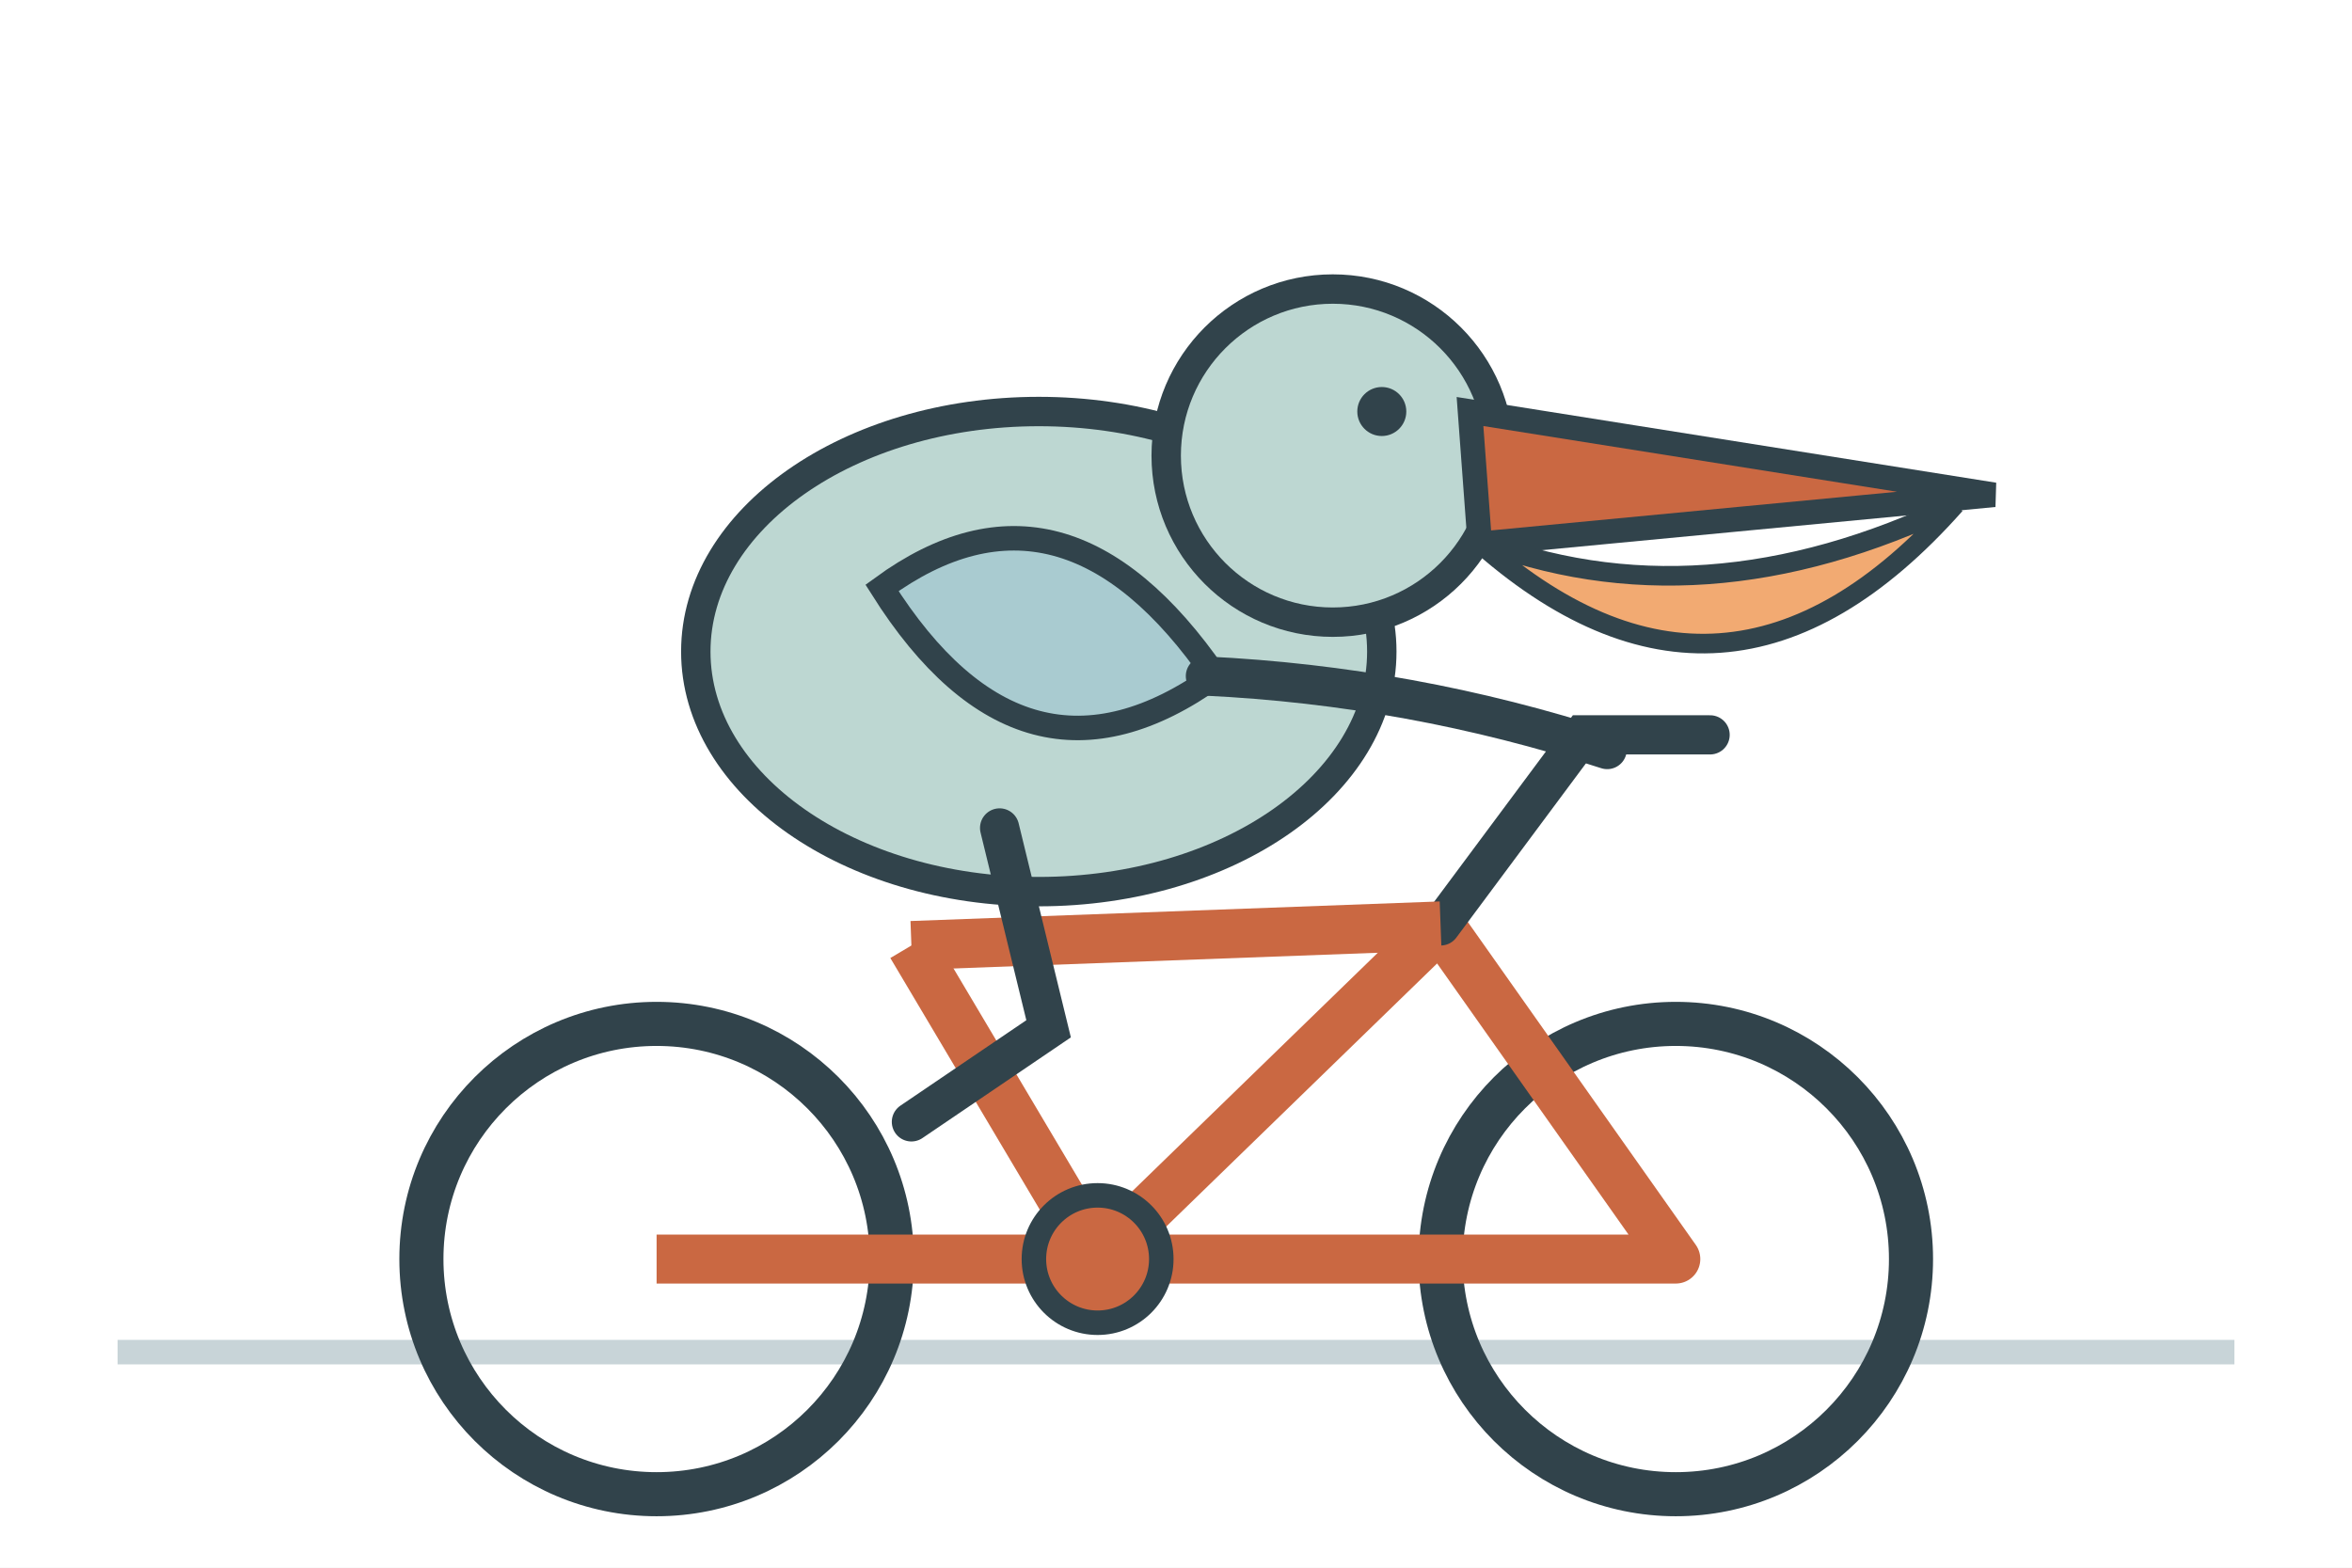
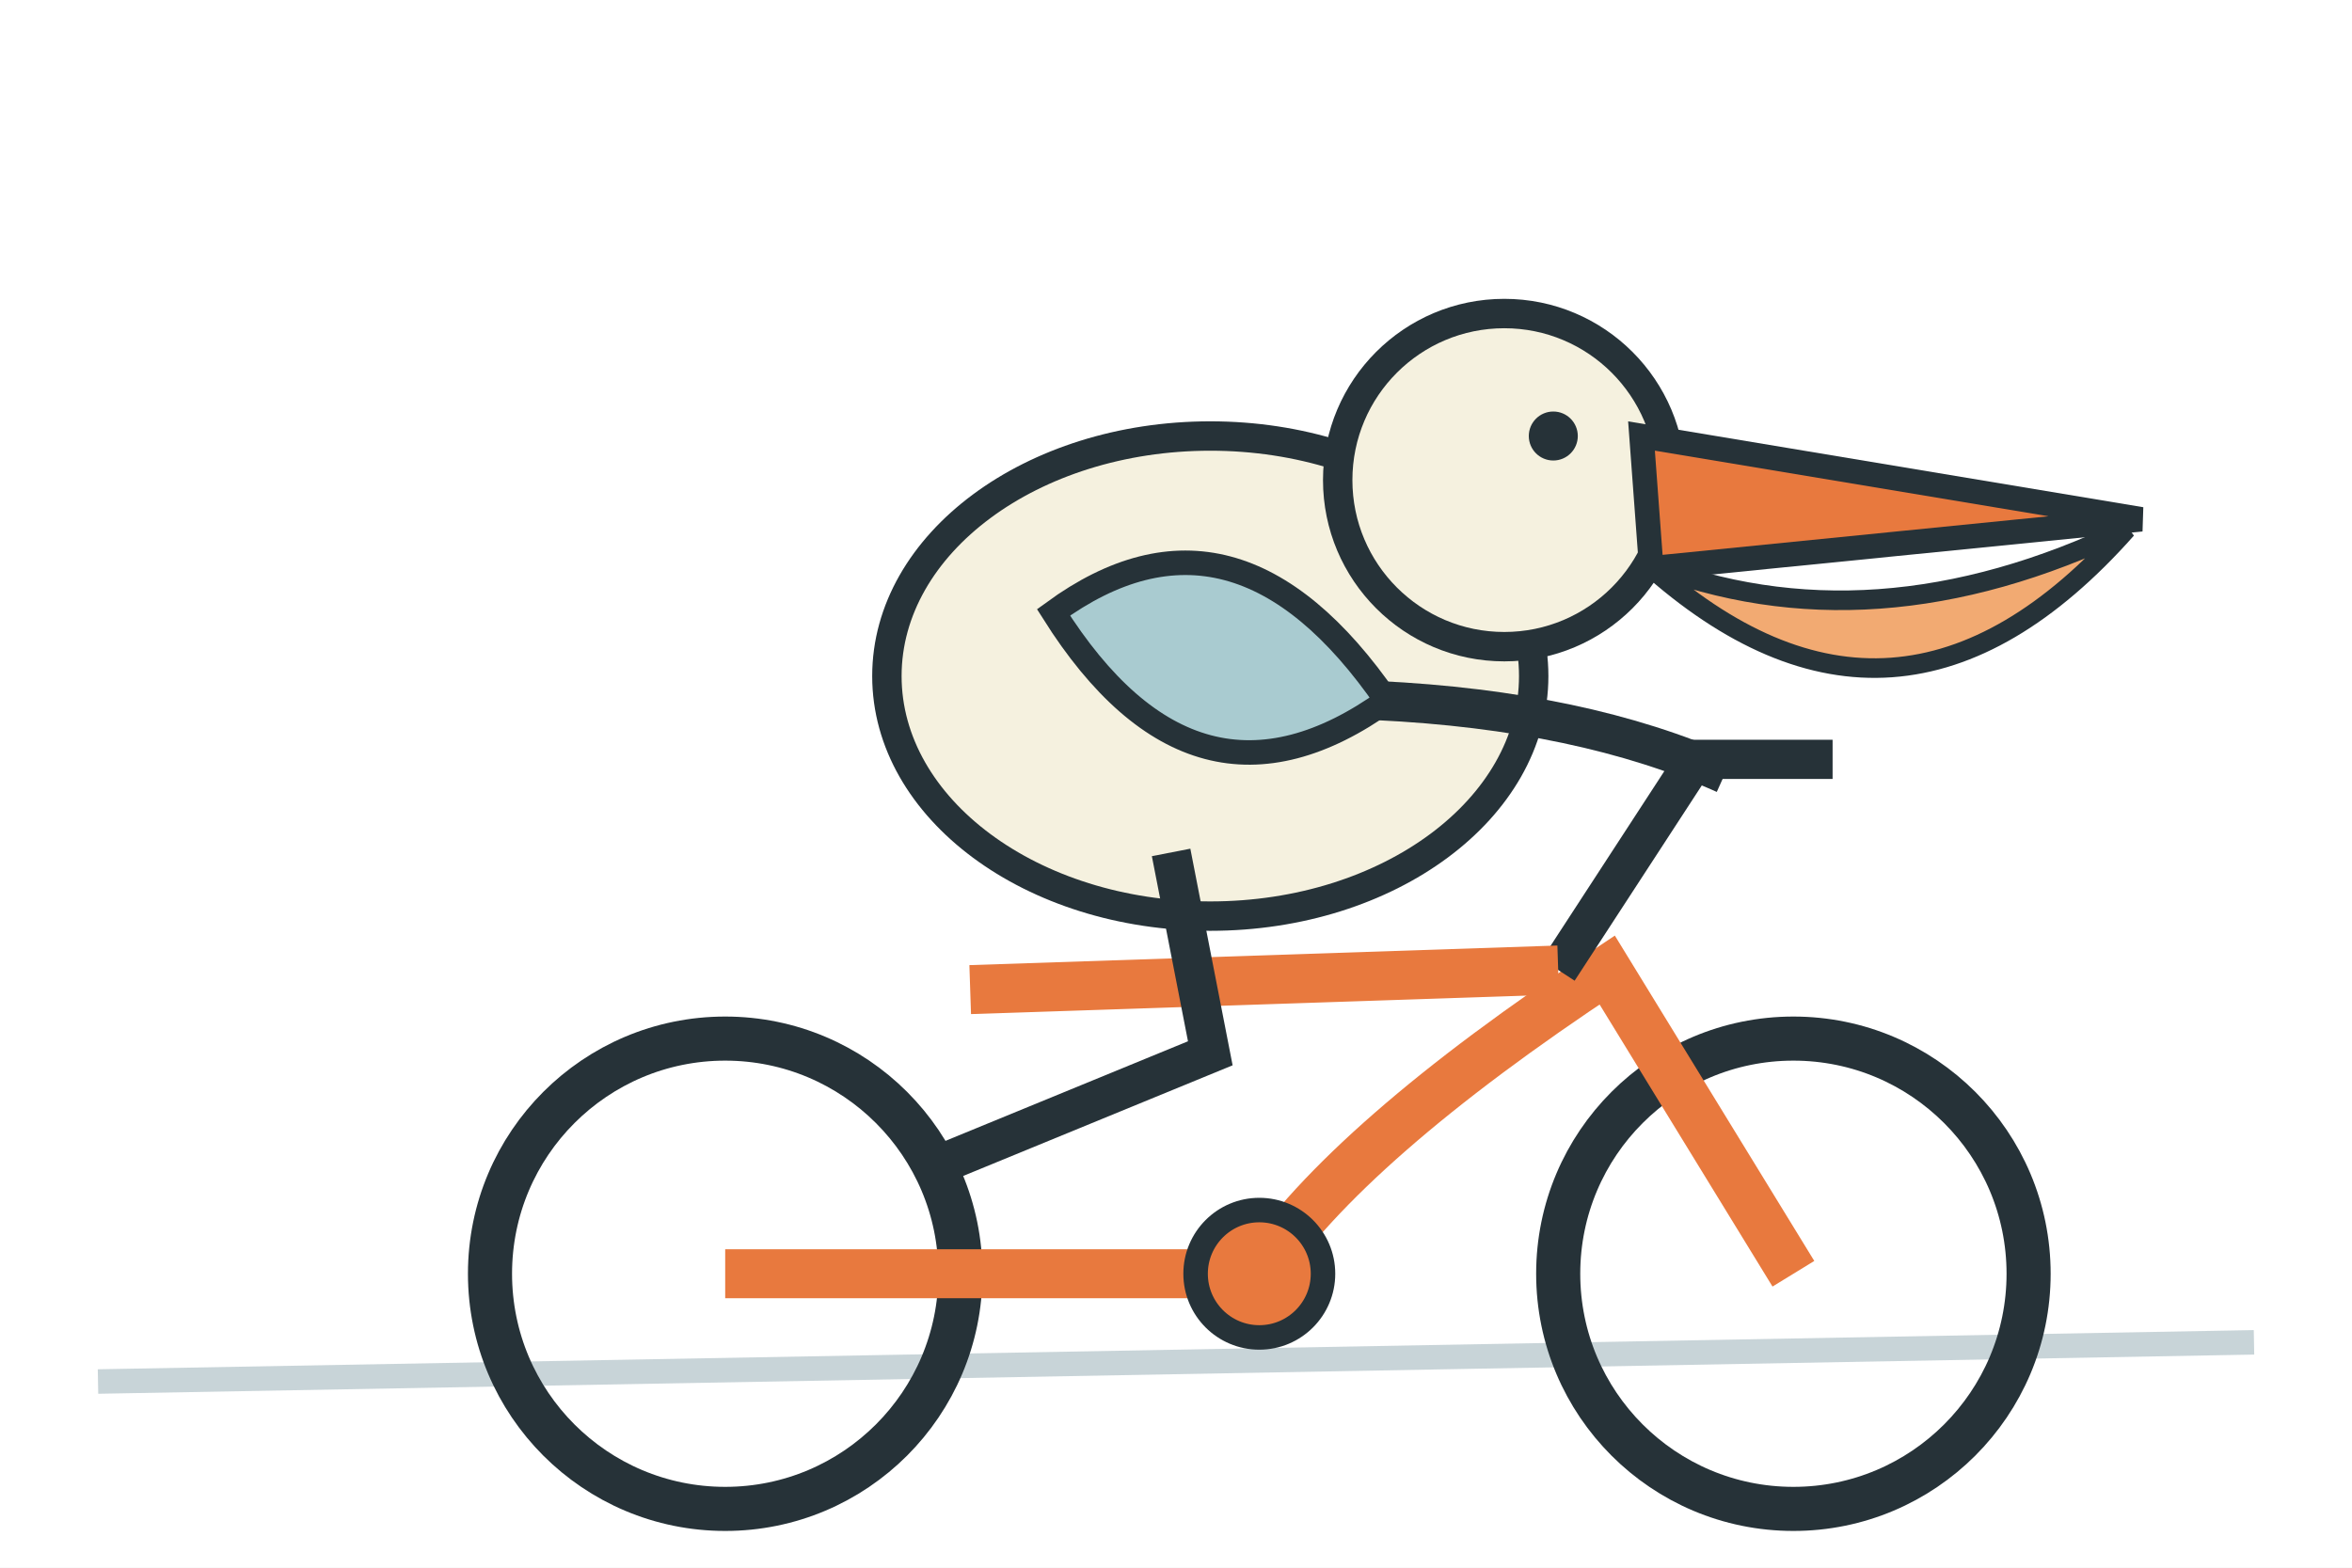
<svg xmlns="http://www.w3.org/2000/svg" width="480" height="320" viewBox="0 0 480 320">
  <rect width="480" height="320" fill="#ffffff" />
-   <path d="M24 276 H456" stroke="#c8d4d8" stroke-width="5" />
-   <circle data-role="front-wheel" cx="342" cy="257" r="48" fill="none" stroke="#31434b" stroke-width="9" />
-   <circle data-role="rear-wheel" cx="134" cy="257" r="48" fill="none" stroke="#31434b" stroke-width="9" />
-   <path data-role="frame" d="M134 257 L224 257 L294 189 L342 257 L224 257 L186 193" fill="none" stroke="#ca6842" stroke-width="10" stroke-linejoin="round" />
-   <path data-role="handlebar" d="M294 189 L323 150 L349 150" fill="none" stroke="#31434b" stroke-width="8" stroke-linecap="round" />
-   <circle data-role="pedal" cx="224" cy="257" r="13" fill="#ca6842" stroke="#31434b" stroke-width="5" />
-   <path data-role="frame-brace" d="M186 193 L294 189" stroke="#ca6842" stroke-width="10" />
-   <ellipse data-role="animal body pelican" cx="212" cy="133" rx="70" ry="49" fill="#bdd7d2" stroke="#31434b" stroke-width="6" />
-   <circle data-role="animal head" cx="272" cy="93" r="34" fill="#bdd7d2" stroke="#31434b" stroke-width="6" />
-   <path data-role="bill" d="M300 84 L407 101 L302 111 Z" fill="#ca6842" stroke="#31434b" stroke-width="5" />
-   <circle data-role="eye" cx="282" cy="84" r="5" fill="#31434b" />
-   <path data-role="gular pouch" d="M301 110 Q352 156 399 103 Q347 128 301 110 Z" fill="#f2aa72" stroke="#31434b" stroke-width="4" />
-   <path data-role="wing" d="M180 120 Q217 93 248 138 Q209 166 180 120 Z" fill="#a9cbd0" stroke="#31434b" stroke-width="5" />
-   <path data-role="foot pedal contact" d="M204 169 L214 210 L186 229" fill="none" stroke="#31434b" stroke-width="8" stroke-linecap="round" />
-   <path data-role="riding grip contact" d="M246 138 Q288 140 328 153" fill="none" stroke="#31434b" stroke-width="8" stroke-linecap="round" />
+   <path data-role="ground" d="M20 282 L460 274" stroke="#c8d4d8" stroke-width="5" />
+   <circle data-role="front-wheel" cx="366" cy="260" r="48" fill="none" stroke="#263238" stroke-width="9" />
+   <circle data-role="rear-wheel" cx="148" cy="260" r="48" fill="none" stroke="#263238" stroke-width="9" />
+   <path data-role="frame" d="M148 260 L257 260 Q275 233 328 198 L366 260" fill="none" stroke="#e8793e" stroke-width="10" />
+   <path data-role="handlebar" d="M318 198 L346 155 L374 155" fill="none" stroke="#263238" stroke-width="8" />
+   <circle data-role="pedal" cx="257" cy="260" r="13" fill="#e8793e" stroke="#263238" stroke-width="5" />
+   <path data-role="frame-brace" d="M198 202 L318 198" stroke="#e8793e" stroke-width="10" />
+   <ellipse data-role="animal body pelican" cx="247" cy="138" rx="66" ry="49" fill="#f5f1df" stroke="#263238" stroke-width="6" />
+   <circle data-role="animal head" cx="307" cy="98" r="34" fill="#f5f1df" stroke="#263238" stroke-width="6" />
+   <path data-role="bill" d="M335 89 L437 106 L337 116 Z" fill="#e8793e" stroke="#263238" stroke-width="5" />
+   <circle data-role="eye" cx="317" cy="89" r="5" fill="#263238" />
+   <path data-role="gular pouch" d="M336 115 Q387 161 434 108 Q382 133 336 115 Z" fill="#f2aa72" stroke="#263238" stroke-width="4" />
+   <path data-role="wing" d="M215 125 Q252 98 283 143 Q244 171 215 125 Z" fill="#a9cbd0" stroke="#263238" stroke-width="5" />
+   <path data-role="foot pedal contact" d="M239 174 L247 215 L191 238" fill="none" stroke="#263238" stroke-width="8" />
+   <path data-role="riding grip contact" d="M281 143 Q323 145 352 158" fill="none" stroke="#263238" stroke-width="8" />
</svg>
